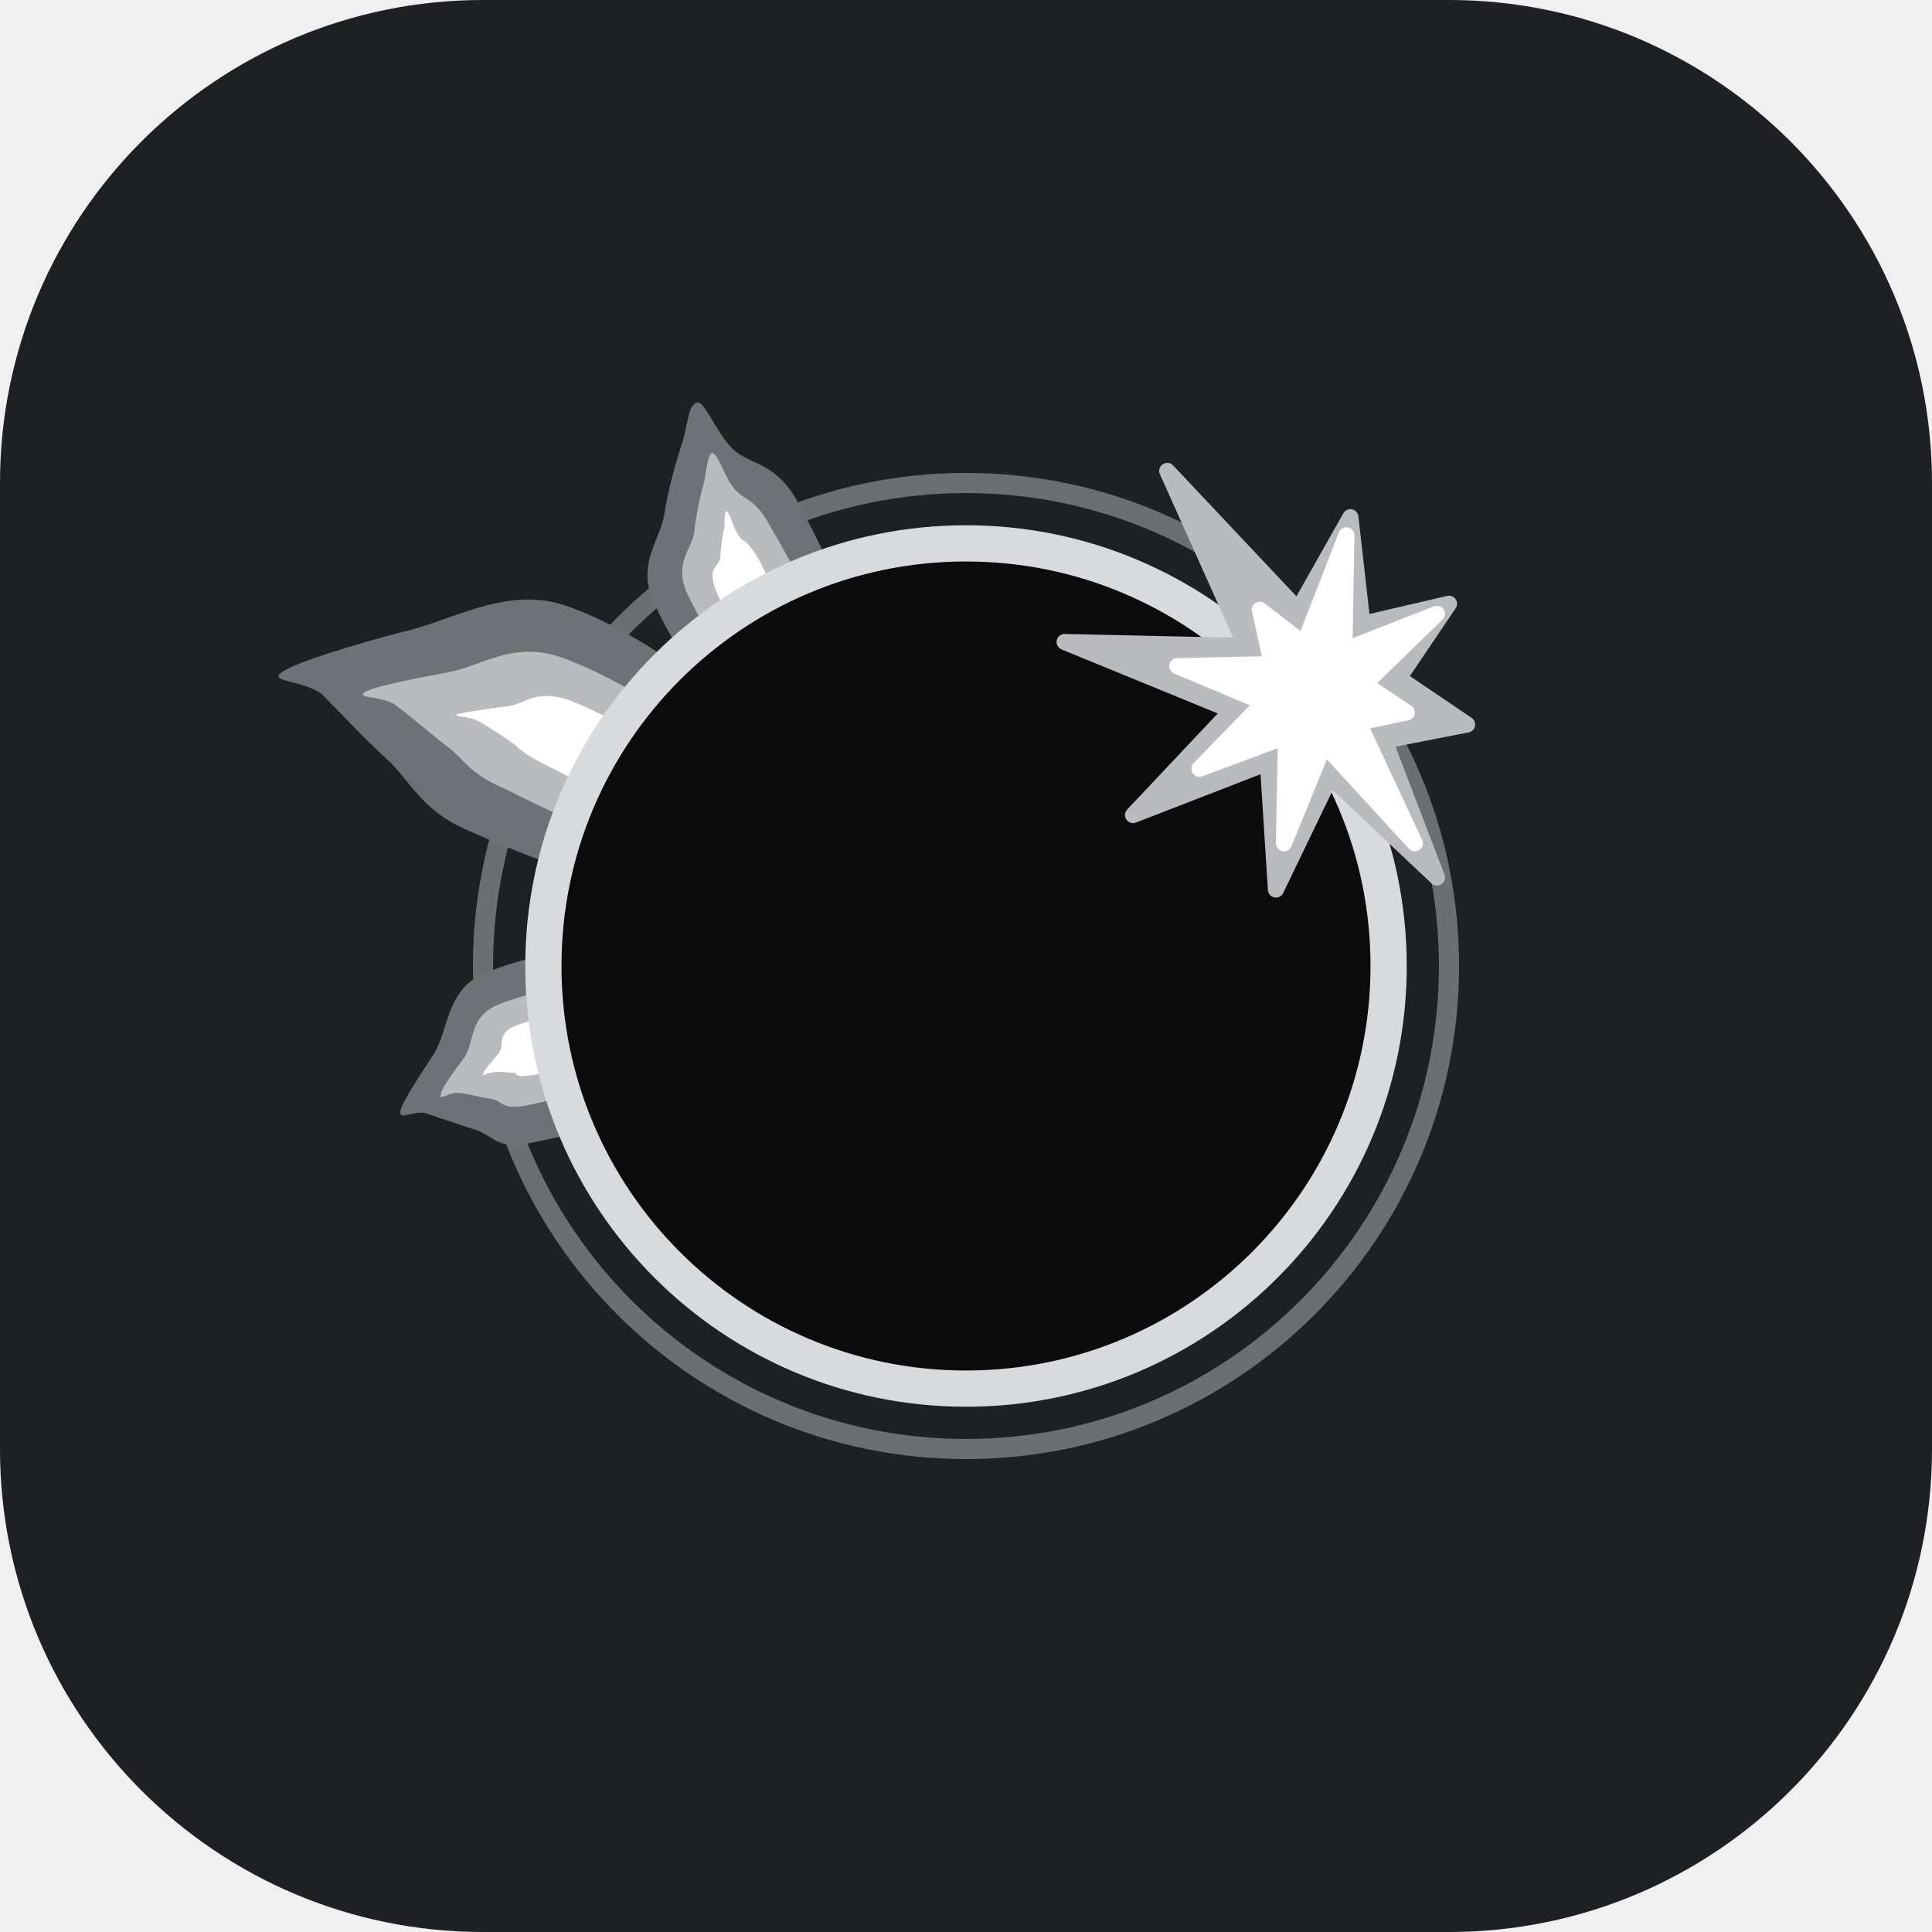
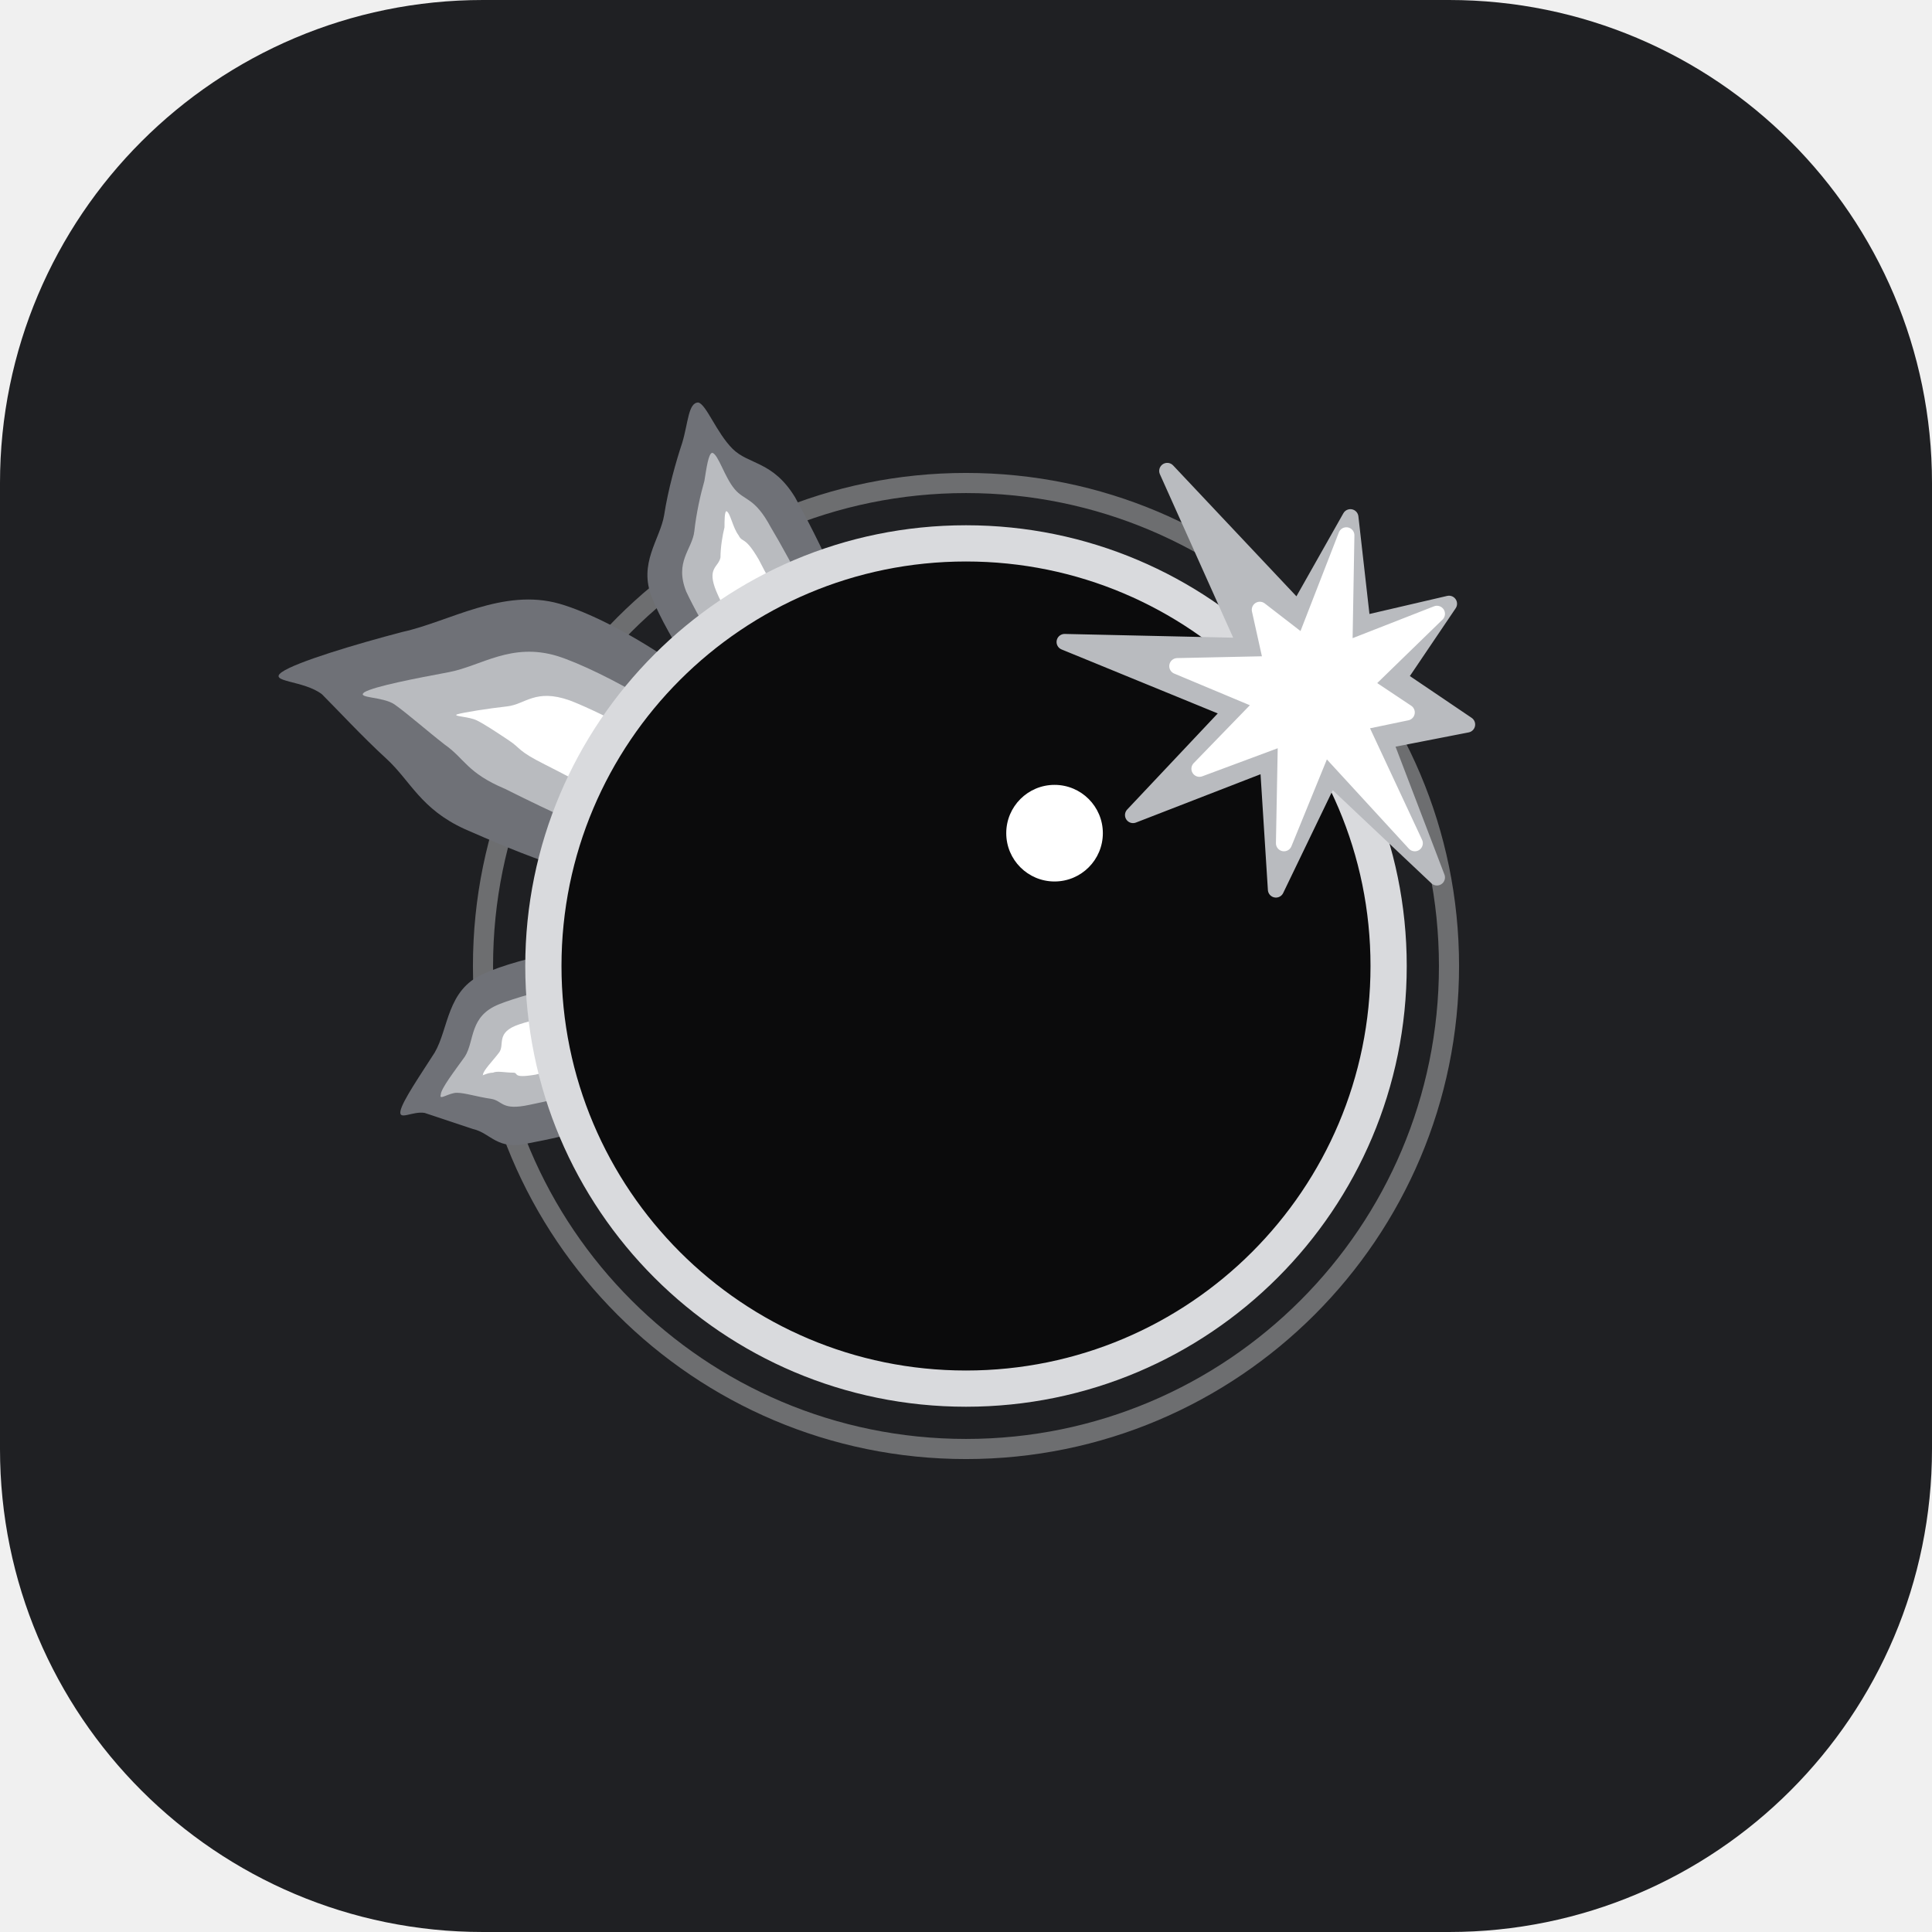
<svg xmlns="http://www.w3.org/2000/svg" viewBox="0 0 96 96">
  <rect width="96" height="96" rx="24" fill="#1f2023" />
  <circle cx="48" cy="48" r="24" fill="none" stroke="#ffffff" stroke-width="1" opacity="0.35" />
  <path d="M32.6 43.6 C30.3 44.4 25.4 42.2 23.1 41.2 C20.9 40.2 20.4 38.8 19.2 37.7 C18.0 36.6 16.8 35.3 16.0 34.5 C15.1 33.8 13.3 33.9 14.0 33.4 C14.7 32.9 17.7 32.0 20.0 31.4 C22.3 30.9 25.0 29.2 27.8 30.0 C30.6 30.8 36.1 34.2 36.9 36.5 C37.7 38.8 34.9 42.8 32.6 43.6Z" fill="#6f7177" />
  <path d="M33.1 42.1 C31.3 42.3 26.9 40.1 25.1 39.2 C23.2 38.4 23.1 37.7 22.1 37.0 C21.2 36.3 20.3 35.5 19.6 35.0 C19.0 34.6 17.7 34.7 18.1 34.4 C18.6 34.1 20.7 33.7 22.3 33.4 C23.9 33.1 25.4 31.9 27.7 32.6 C29.9 33.3 34.9 36.1 35.8 37.7 C36.7 39.2 34.9 41.8 33.1 42.1Z" fill="#b9bbbf" />
  <path d="M33.6 40.9 C32.3 40.8 28.5 38.7 27.1 38.0 C25.7 37.3 25.9 37.2 25.3 36.8 C24.7 36.4 24.1 36.0 23.7 35.8 C23.3 35.6 22.5 35.6 22.7 35.5 C23.0 35.4 24.3 35.2 25.2 35.1 C26.1 35.0 26.6 34.2 28.3 34.8 C29.9 35.4 34.1 37.6 35.0 38.6 C35.9 39.7 35.0 41.0 33.6 40.9Z" fill="#ffffff" />
  <path d="M37.3 36.1 C35.6 35.6 33.1 31.5 32.4 29.7 C31.7 28.0 32.8 26.8 33.0 25.6 C33.2 24.3 33.6 22.9 33.9 22.0 C34.2 21.0 34.2 20.0 34.7 20.0 C35.1 20.1 35.6 21.5 36.4 22.3 C37.2 23.1 38.4 22.9 39.5 24.7 C40.5 26.5 42.9 31.1 42.5 33.0 C42.2 34.9 39.0 36.6 37.3 36.1Z" fill="#6f7177" />
  <path d="M38.2 35.4 C37.0 34.7 34.8 30.9 34.1 29.4 C33.5 27.9 34.4 27.3 34.5 26.4 C34.6 25.5 34.8 24.6 35.0 23.9 C35.1 23.3 35.2 22.5 35.4 22.5 C35.7 22.6 36.0 23.7 36.5 24.3 C37.0 24.9 37.5 24.7 38.3 26.2 C39.2 27.7 41.5 31.9 41.4 33.4 C41.4 34.9 39.4 36.0 38.2 35.4Z" fill="#b9bbbf" />
  <path d="M38.9 34.8 C38.1 34.1 36.1 30.6 35.6 29.4 C35.1 28.2 35.7 28.2 35.8 27.7 C35.8 27.2 35.9 26.6 36.0 26.2 C36.0 25.9 36.0 25.4 36.1 25.4 C36.3 25.5 36.4 26.2 36.7 26.6 C36.9 27.0 37.0 26.6 37.7 27.8 C38.3 29.0 40.4 32.6 40.6 33.8 C40.8 35.0 39.8 35.5 38.9 34.8Z" fill="#ffffff" />
  <path d="M33.2 54.0 C32.2 55.6 27.9 56.5 26.3 56.8 C24.7 57.2 24.4 56.3 23.5 56.1 C22.6 55.8 21.7 55.5 21.1 55.3 C20.5 55.2 19.8 55.7 19.9 55.2 C20.0 54.7 20.9 53.4 21.6 52.3 C22.3 51.1 22.2 49.2 24.0 48.4 C25.7 47.6 30.5 46.5 32.0 47.4 C33.5 48.4 34.1 52.4 33.2 54.0Z" fill="#6f7177" />
  <path d="M32.7 52.8 C31.8 53.8 27.7 54.6 26.3 54.9 C24.9 55.2 25.0 54.7 24.4 54.6 C23.7 54.5 23.1 54.3 22.7 54.3 C22.3 54.3 21.8 54.7 21.9 54.4 C21.9 54.1 22.6 53.2 23.1 52.5 C23.6 51.7 23.3 50.5 24.8 49.9 C26.3 49.3 30.7 48.2 32.0 48.7 C33.3 49.2 33.7 51.8 32.7 52.8Z" fill="#b9bbbf" />
  <path d="M32.5 51.8 C31.5 52.4 27.8 53.1 26.6 53.4 C25.4 53.6 25.8 53.3 25.5 53.3 C25.1 53.3 24.7 53.2 24.5 53.3 C24.2 53.3 23.9 53.5 24.0 53.4 C24.0 53.2 24.5 52.7 24.8 52.3 C25.1 51.9 24.6 51.3 25.8 50.9 C27.0 50.5 31.0 49.6 32.1 49.7 C33.2 49.9 33.4 51.2 32.5 51.8Z" fill="#ffffff" />
  <circle cx="48" cy="48" r="21" fill="#0b0b0c" />
  <circle cx="48" cy="48" r="21" fill="none" stroke="#d9dadd" stroke-width="1.8" />
+   <circle cx="52.4" cy="41.4" r="2.4" fill="#ffffff" />
  <path d="M72.9 36.0 L68.8 36.8 L71.4 43.6 L66.1 38.6 L63.4 44.2 L63.0 37.9 L56.3 40.5 L61.2 35.3 L52.9 31.9 L61.9 32.1 L58.0 23.4 L64.5 30.3 L67.1 25.7 L67.7 31.0 L72.0 30.0 L69.5 33.7 Z" fill="#b9bbbf" stroke="#b9bbbf" stroke-width="0.8" stroke-linejoin="round" />
  <path d="M69.9 35.4 L67.5 35.9 L70.3 41.9 L65.8 37.0 L63.8 41.9 L63.9 36.6 L59.6 38.2 L62.8 34.9 L58.5 33.1 L63.2 33.0 L62.6 30.3 L64.8 32.0 L66.9 26.6 L66.8 32.3 L71.4 30.5 L67.8 34.0 Z" fill="#ffffff" stroke="#ffffff" stroke-width="0.8" stroke-linejoin="round" />
</svg>
